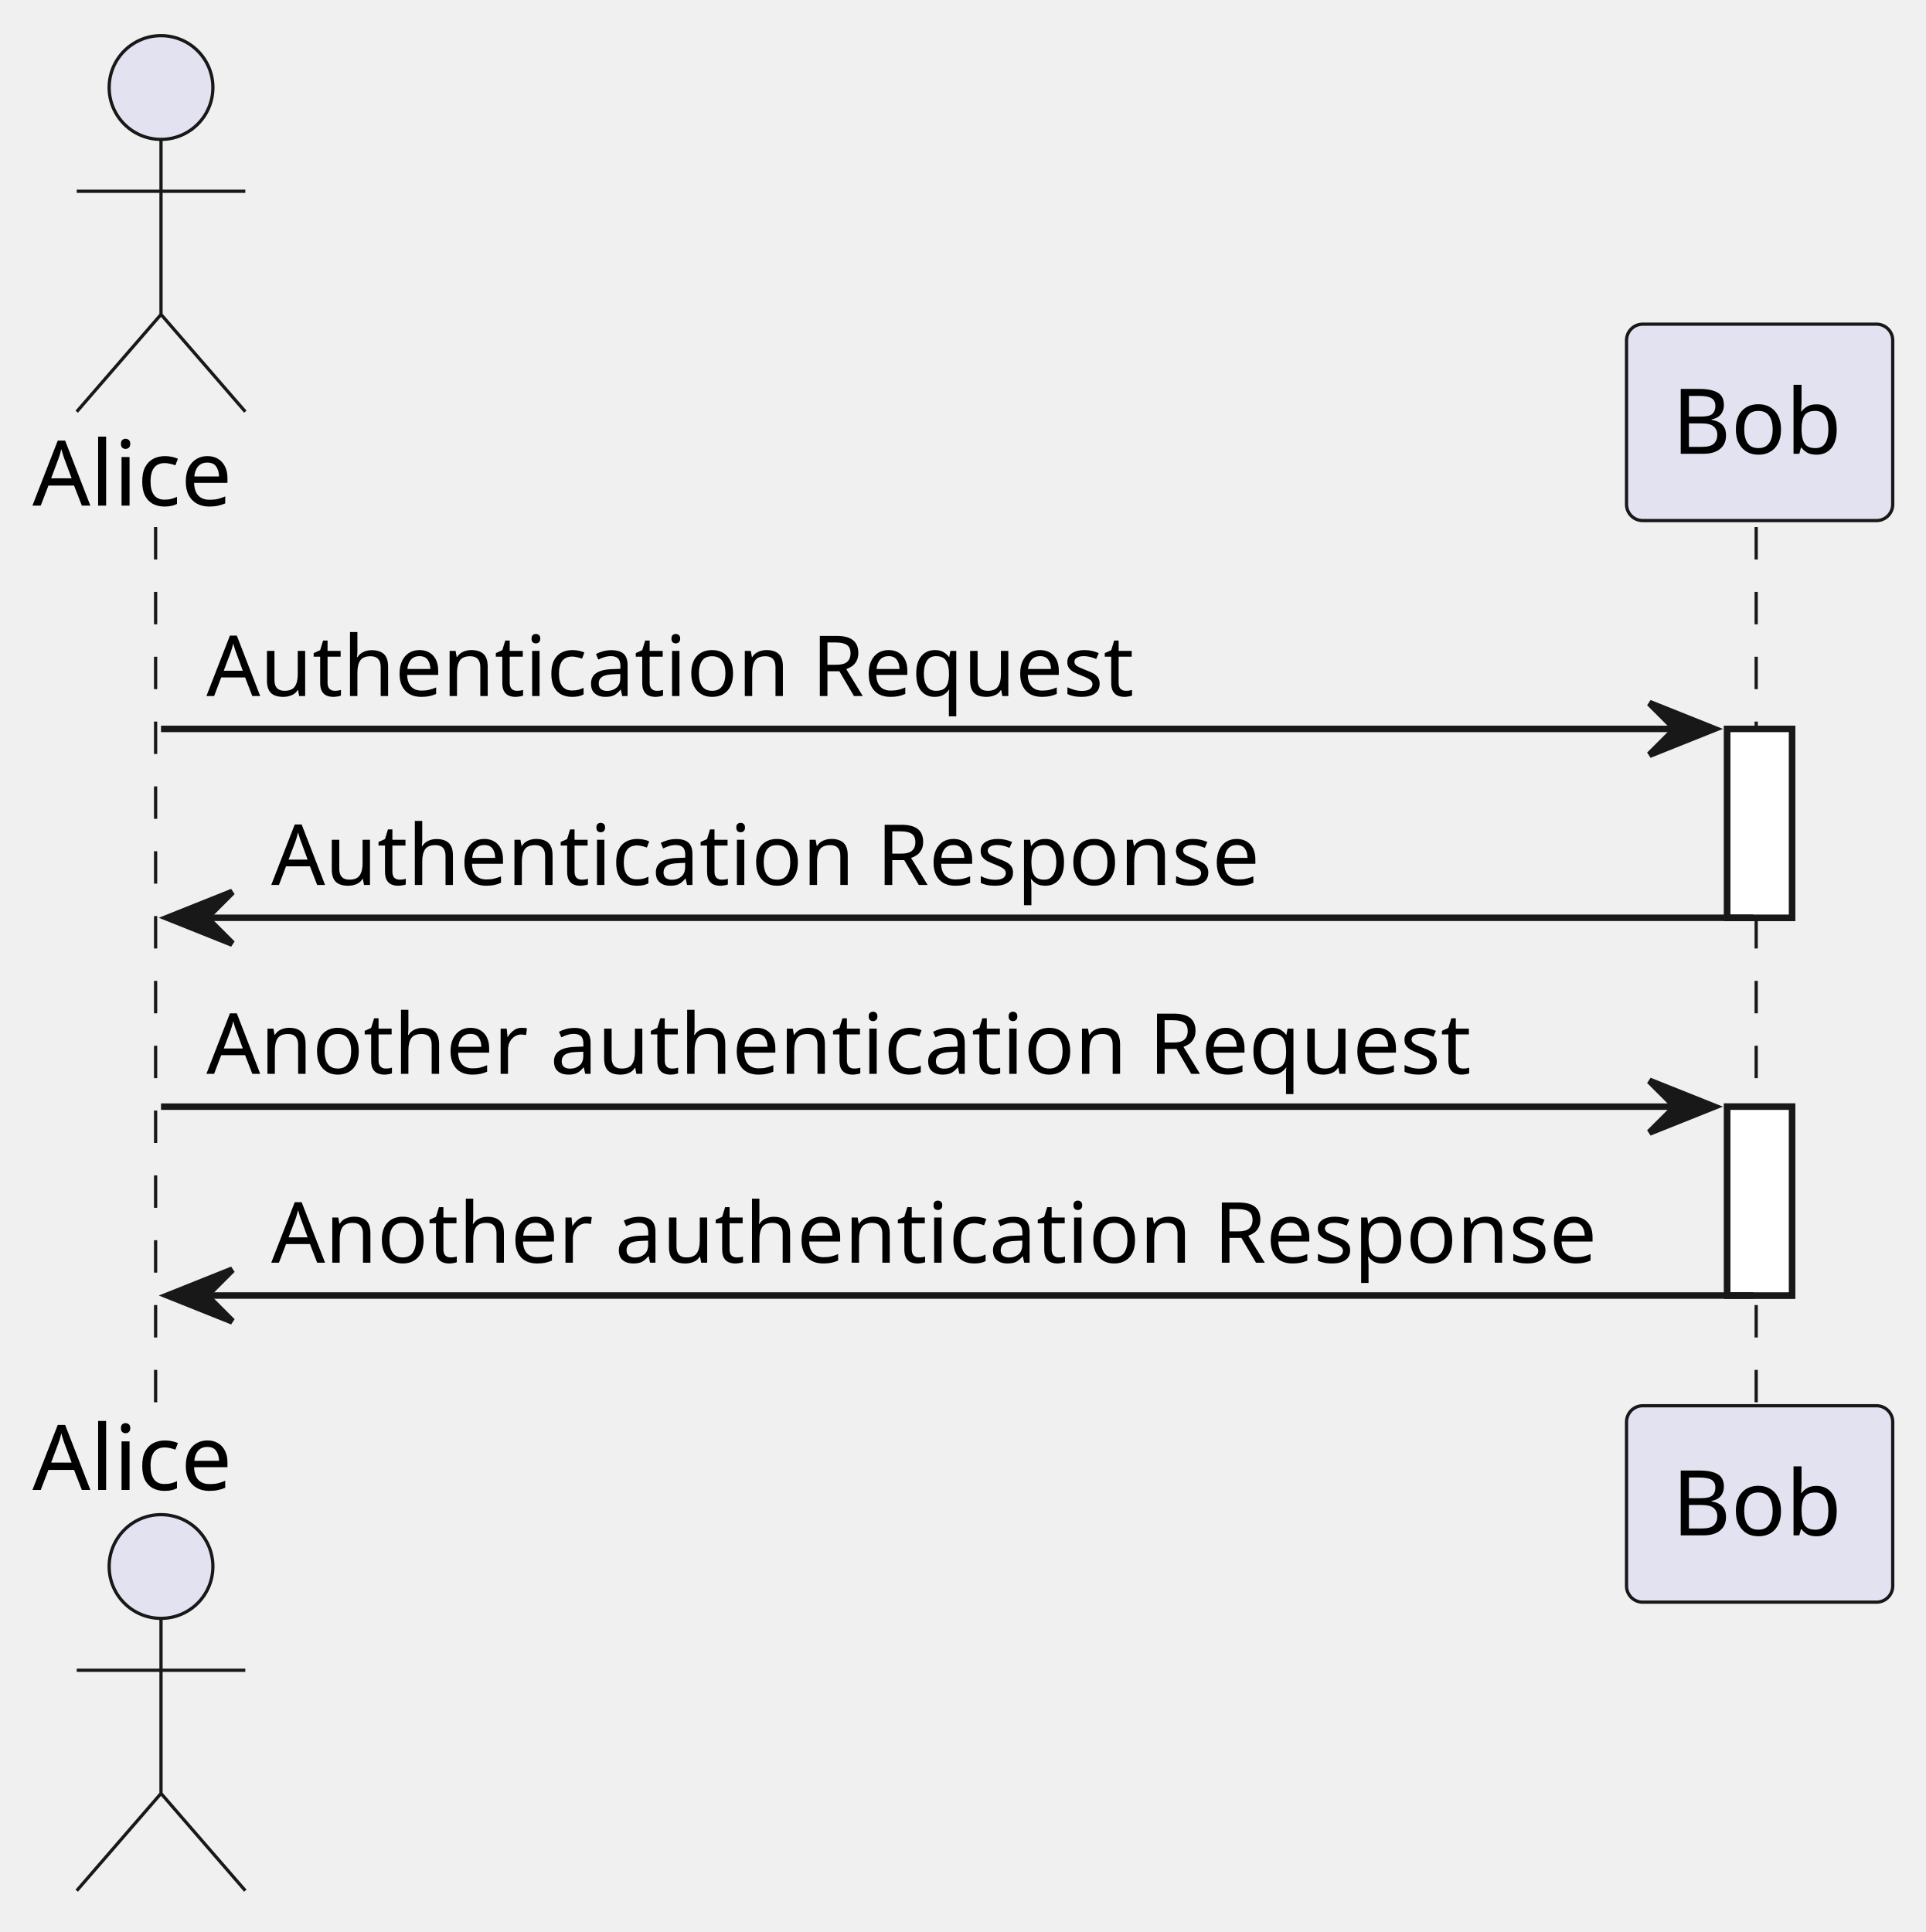
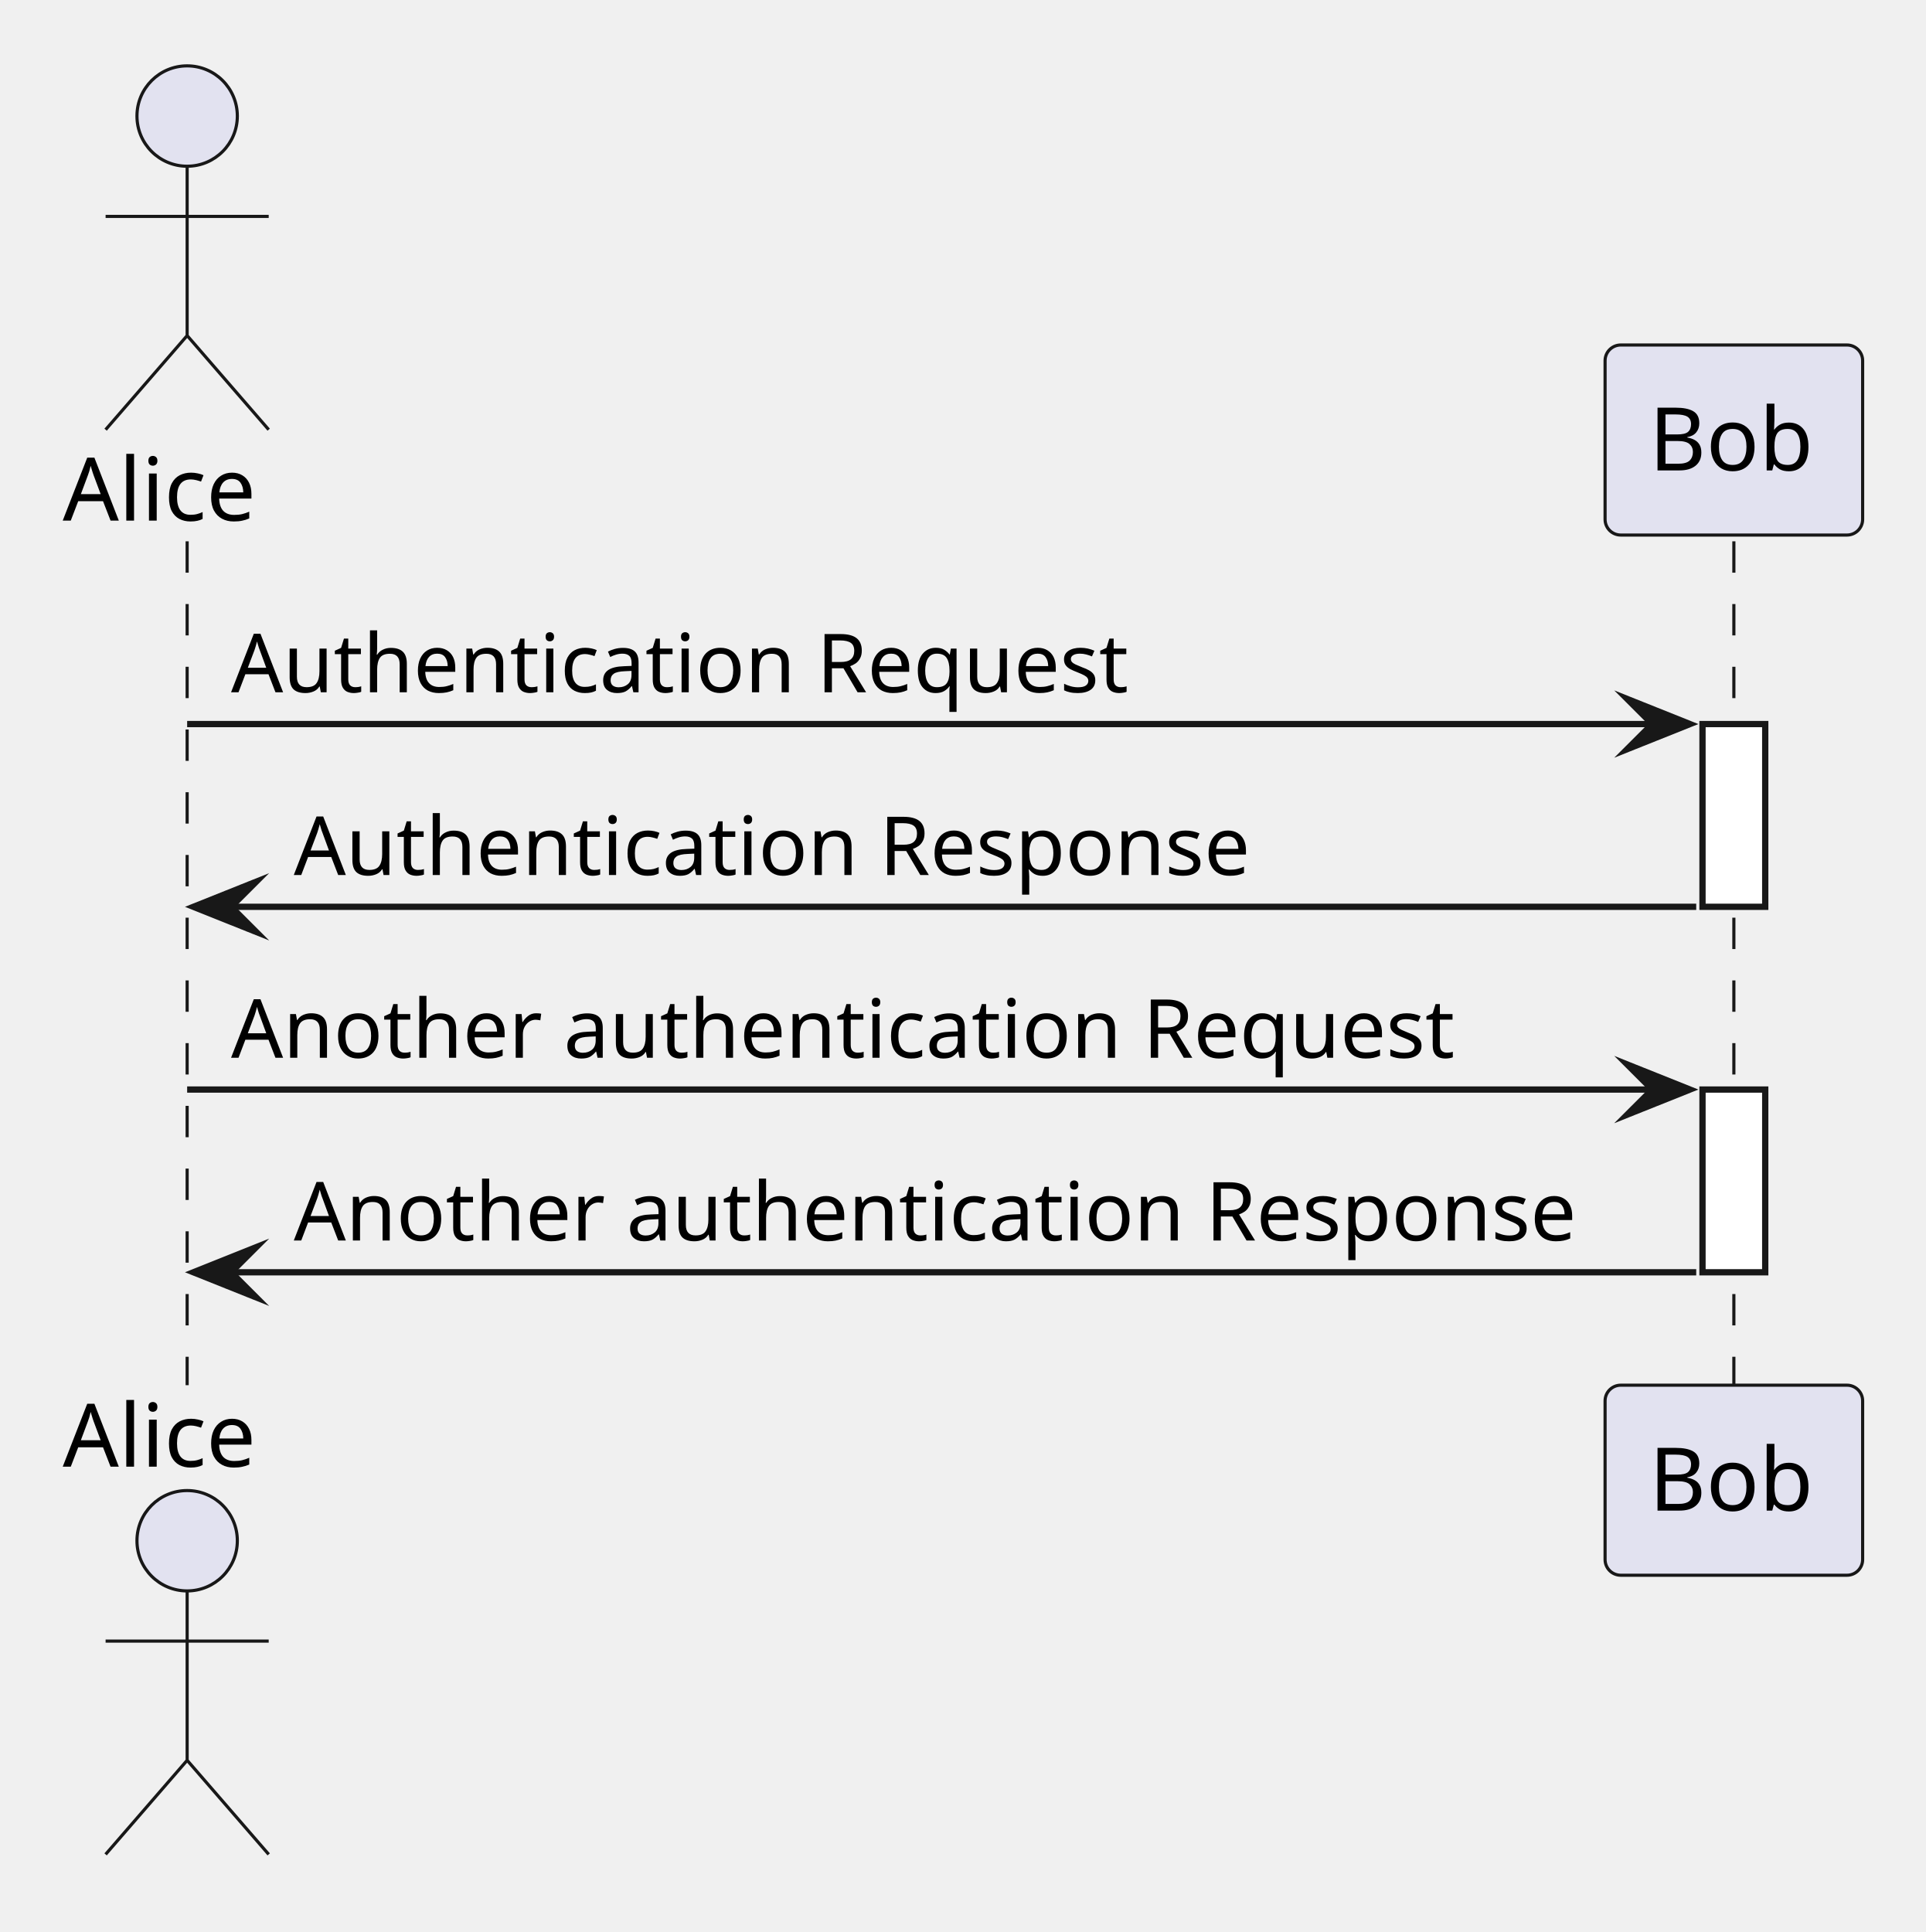
- <svg xmlns="http://www.w3.org/2000/svg" contentStyleType="text/css" data-diagram-type="SEQUENCE" height="298px" preserveAspectRatio="none" style="width:297px;height:298px;background:#FFFFFF;" version="1.1" viewBox="0 0 297 298" width="297px" zoomAndPan="magnify">
+ <svg xmlns="http://www.w3.org/2000/svg" version="1.1" data-diagram-type="SEQUENCE" style="width:307px;height:308px;background:#FFFFFF;" width="307px" height="308px" viewBox="0 0 307 308" zoomAndPan="magnify" preserveAspectRatio="none" contentStyleType="text/css">
  <defs />
-   <g>
+   <g font-family="sans-serif" lengthAdjust="spacing">
    <g>
-       <rect fill="#FFFFFF" height="29.133" style="stroke:#181818;stroke-width:1;" width="10" x="266.387" y="112.43" />
+       <rect x="26.333" y="86.297" width="8" height="134.531" fill="#000" fill-opacity="0" />
+       <line x1="29.833" y1="86.297" x2="29.833" y2="220.828" style="stroke:#181818;stroke-width:0.5;stroke-dasharray:5,5;" />
    </g>
    <g>
-       <rect fill="#FFFFFF" height="29.133" style="stroke:#181818;stroke-width:1;" width="10" x="266.387" y="170.695" />
+       <rect x="272.887" y="86.297" width="8" height="134.531" fill="#000" fill-opacity="0" />
+       <line x1="276.387" y1="86.297" x2="276.387" y2="220.828" style="stroke:#181818;stroke-width:0.5;stroke-dasharray:5,5;" />
    </g>
    <g>
-       <rect fill="#000000" fill-opacity="0" height="136.531" width="8" x="20.834" y="81.297" />
-       <line style="stroke:#181818;stroke-width:0.5;stroke-dasharray:5,5;" x1="24" x2="24" y1="81.297" y2="217.828" />
+       <rect x="271.387" y="115.43" width="10" height="29.133" fill="#FFF" style="stroke:#181818;stroke-width:1;" />
    </g>
    <g>
-       <rect fill="#000000" fill-opacity="0" height="136.531" width="8" x="267.387" y="81.297" />
-       <line style="stroke:#181818;stroke-width:0.5;stroke-dasharray:5,5;" x1="270.858" x2="270.858" y1="81.297" y2="217.828" />
+       <rect x="271.387" y="173.695" width="10" height="29.133" fill="#FFF" style="stroke:#181818;stroke-width:1;" />
    </g>
-     <g class="participant participant-head" data-participant="Alice">
-       <text fill="#000000" font-family="sans-serif" font-size="14" lengthAdjust="spacing" textLength="33.667" x="5" y="77.995">Alice</text>
-       <ellipse cx="24.834" cy="13.5" fill="#E2E2F0" rx="8" ry="8" style="stroke:#181818;stroke-width:0.5;" />
-       <path d="M24.834,21.5 L24.834,48.5 M11.834,29.5 L37.834,29.5 M24.834,48.5 L11.834,63.5 M24.834,48.5 L37.834,63.5" fill="none" style="stroke:#181818;stroke-width:0.5;" />
-     </g>
-     <g class="participant participant-tail" data-participant="Alice">
-       <text fill="#000000" font-family="sans-serif" font-size="14" lengthAdjust="spacing" textLength="33.667" x="5" y="229.823">Alice</text>
-       <ellipse cx="24.834" cy="241.625" fill="#E2E2F0" rx="8" ry="8" style="stroke:#181818;stroke-width:0.5;" />
-       <path d="M24.834,249.625 L24.834,276.625 M11.834,257.625 L37.834,257.625 M24.834,276.625 L11.834,291.625 M24.834,276.625 L37.834,291.625" fill="none" style="stroke:#181818;stroke-width:0.5;" />
-     </g>
-     <g class="participant participant-head" data-participant="Bob">
-       <rect fill="#E2E2F0" height="30.297" rx="2.5" ry="2.5" style="stroke:#181818;stroke-width:0.5;" width="41.057" x="250.858" y="50" />
-       <text fill="#000000" font-family="sans-serif" font-size="14" lengthAdjust="spacing" textLength="27.057" x="257.858" y="69.995">Bob</text>
-     </g>
-     <g class="participant participant-tail" data-participant="Bob">
-       <rect fill="#E2E2F0" height="30.297" rx="2.5" ry="2.5" style="stroke:#181818;stroke-width:0.5;" width="41.057" x="250.858" y="216.828" />
-       <text fill="#000000" font-family="sans-serif" font-size="14" lengthAdjust="spacing" textLength="27.057" x="257.858" y="236.823">Bob</text>
-     </g>
-     <g>
-       <rect fill="#FFFFFF" height="29.133" style="stroke:#181818;stroke-width:1;" width="10" x="266.387" y="112.43" />
-     </g>
-     <g>
-       <rect fill="#FFFFFF" height="29.133" style="stroke:#181818;stroke-width:1;" width="10" x="266.387" y="170.695" />
-     </g>
-     <g class="message" data-participant-1="Alice" data-participant-2="Bob">
-       <polygon fill="#181818" points="254.387,108.43,264.387,112.43,254.387,116.43,258.387,112.43" style="stroke:#181818;stroke-width:1;" />
-       <line style="stroke:#181818;stroke-width:1;" x1="24.834" x2="260.387" y1="112.43" y2="112.43" />
-       <text fill="#000000" font-family="sans-serif" font-size="13" lengthAdjust="spacing" textLength="152.953" x="31.834" y="107.364">Authentication Request</text>
-     </g>
-     <g class="message" data-participant-1="Bob" data-participant-2="Alice">
-       <polygon fill="#181818" points="35.834,137.562,25.834,141.562,35.834,145.562,31.834,141.562" style="stroke:#181818;stroke-width:1;" />
-       <line style="stroke:#181818;stroke-width:1;" x1="29.834" x2="270.387" y1="141.562" y2="141.562" />
-       <text fill="#000000" font-family="sans-serif" font-size="13" lengthAdjust="spacing" textLength="162.583" x="41.834" y="136.497">Authentication Response</text>
-     </g>
-     <g class="message" data-participant-1="Alice" data-participant-2="Bob">
-       <polygon fill="#181818" points="254.387,166.695,264.387,170.695,254.387,174.695,258.387,170.695" style="stroke:#181818;stroke-width:1;" />
-       <line style="stroke:#181818;stroke-width:1;" x1="24.834" x2="260.387" y1="170.695" y2="170.695" />
-       <text fill="#000000" font-family="sans-serif" font-size="13" lengthAdjust="spacing" textLength="207.924" x="31.834" y="165.629">Another authentication Request</text>
-     </g>
-     <g class="message" data-participant-1="Bob" data-participant-2="Alice">
-       <polygon fill="#181818" points="35.834,195.828,25.834,199.828,35.834,203.828,31.834,199.828" style="stroke:#181818;stroke-width:1;" />
-       <line style="stroke:#181818;stroke-width:1;" x1="29.834" x2="270.387" y1="199.828" y2="199.828" />
-       <text fill="#000000" font-family="sans-serif" font-size="13" lengthAdjust="spacing" textLength="217.553" x="41.834" y="194.762">Another authentication Response</text>
-     </g>
+     <text x="10" y="82.995" fill="#000" font-size="14" textLength="33.667">Alice</text>
+     <ellipse cx="29.833" cy="18.5" rx="8" ry="8" fill="#E2E2F0" style="stroke:#181818;stroke-width:0.5;" />
+     <path d="M29.833,26.5 L29.833,53.5 M16.833,34.5 L42.833,34.5 M29.833,53.5 L16.833,68.5 M29.833,53.5 L42.833,68.5" style="stroke:#181818;stroke-width:0.5;" fill="none" />
+     <rect x="255.858" y="55" width="41.057" height="30.297" fill="#E2E2F0" style="stroke:#181818;stroke-width:0.5;" rx="2.5" ry="2.5" />
+     <text x="262.858" y="74.995" fill="#000" font-size="14" textLength="27.057">Bob</text>
+     <text x="10" y="233.823" fill="#000" font-size="14" textLength="33.667">Alice</text>
+     <ellipse cx="29.833" cy="245.625" rx="8" ry="8" fill="#E2E2F0" style="stroke:#181818;stroke-width:0.5;" />
+     <path d="M29.833,253.625 L29.833,280.625 M16.833,261.625 L42.833,261.625 M29.833,280.625 L16.833,295.625 M29.833,280.625 L42.833,295.625" style="stroke:#181818;stroke-width:0.5;" fill="none" />
+     <rect x="255.858" y="220.828" width="41.057" height="30.297" fill="#E2E2F0" style="stroke:#181818;stroke-width:0.5;" rx="2.5" ry="2.5" />
+     <text x="262.858" y="240.823" fill="#000" font-size="14" textLength="27.057">Bob</text>
+     <polygon points="259.387,111.43,269.387,115.43,259.387,119.43,263.387,115.43" fill="#181818" style="stroke:#181818;stroke-width:1;stroke-linejoin:miter;stroke-miterlimit:10;" />
+     <line x1="29.833" y1="115.43" x2="265.387" y2="115.43" style="stroke:#181818;stroke-width:1;" />
+     <text x="36.833" y="110.364" fill="#000" font-size="13" textLength="152.953">Authentication Request</text>
+     <polygon points="40.833,140.563,30.833,144.563,40.833,148.563,36.833,144.563" fill="#181818" style="stroke:#181818;stroke-width:1;stroke-linejoin:miter;stroke-miterlimit:10;" />
+     <line x1="34.833" y1="144.563" x2="270.387" y2="144.563" style="stroke:#181818;stroke-width:1;" />
+     <text x="46.833" y="139.497" fill="#000" font-size="13" textLength="162.583">Authentication Response</text>
+     <polygon points="259.387,169.695,269.387,173.695,259.387,177.695,263.387,173.695" fill="#181818" style="stroke:#181818;stroke-width:1;stroke-linejoin:miter;stroke-miterlimit:10;" />
+     <line x1="29.833" y1="173.695" x2="265.387" y2="173.695" style="stroke:#181818;stroke-width:1;" />
+     <text x="36.833" y="168.629" fill="#000" font-size="13" textLength="207.924">Another authentication Request</text>
+     <polygon points="40.833,198.828,30.833,202.828,40.833,206.828,36.833,202.828" fill="#181818" style="stroke:#181818;stroke-width:1;stroke-linejoin:miter;stroke-miterlimit:10;" />
+     <line x1="34.833" y1="202.828" x2="270.387" y2="202.828" style="stroke:#181818;stroke-width:1;" />
+     <text x="46.833" y="197.762" fill="#000" font-size="13" textLength="217.553">Another authentication Response</text>
  </g>
</svg>
